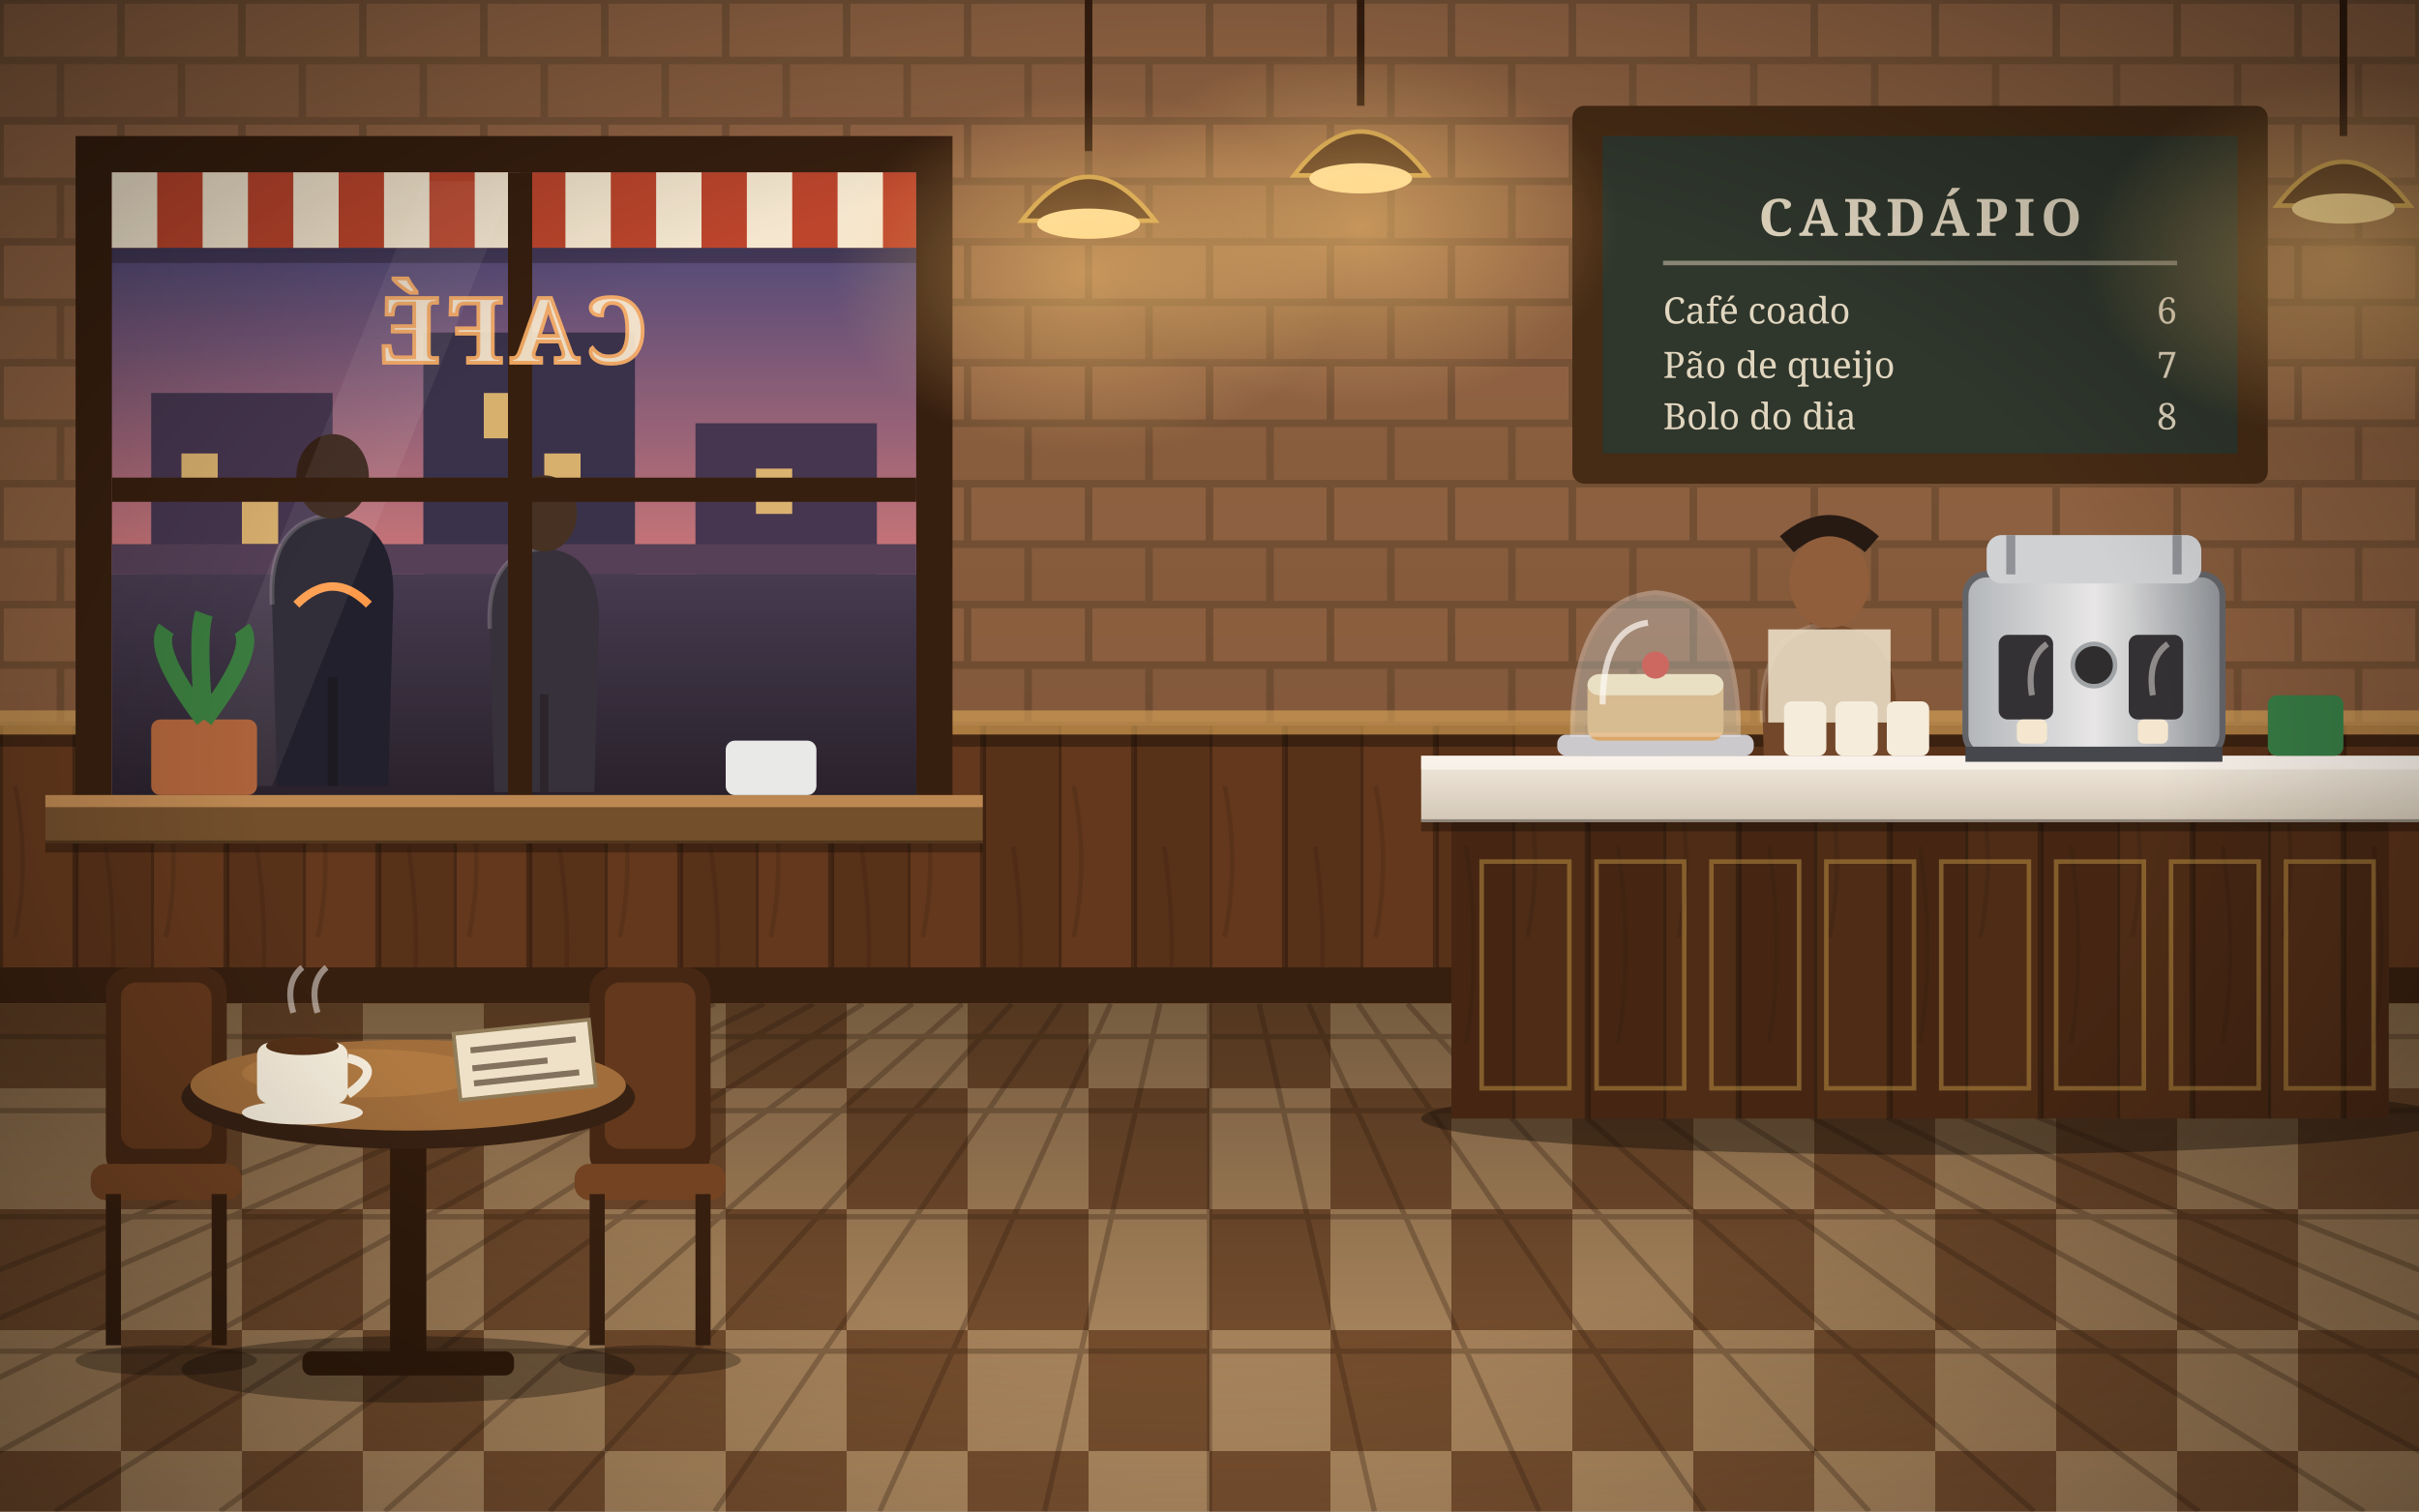
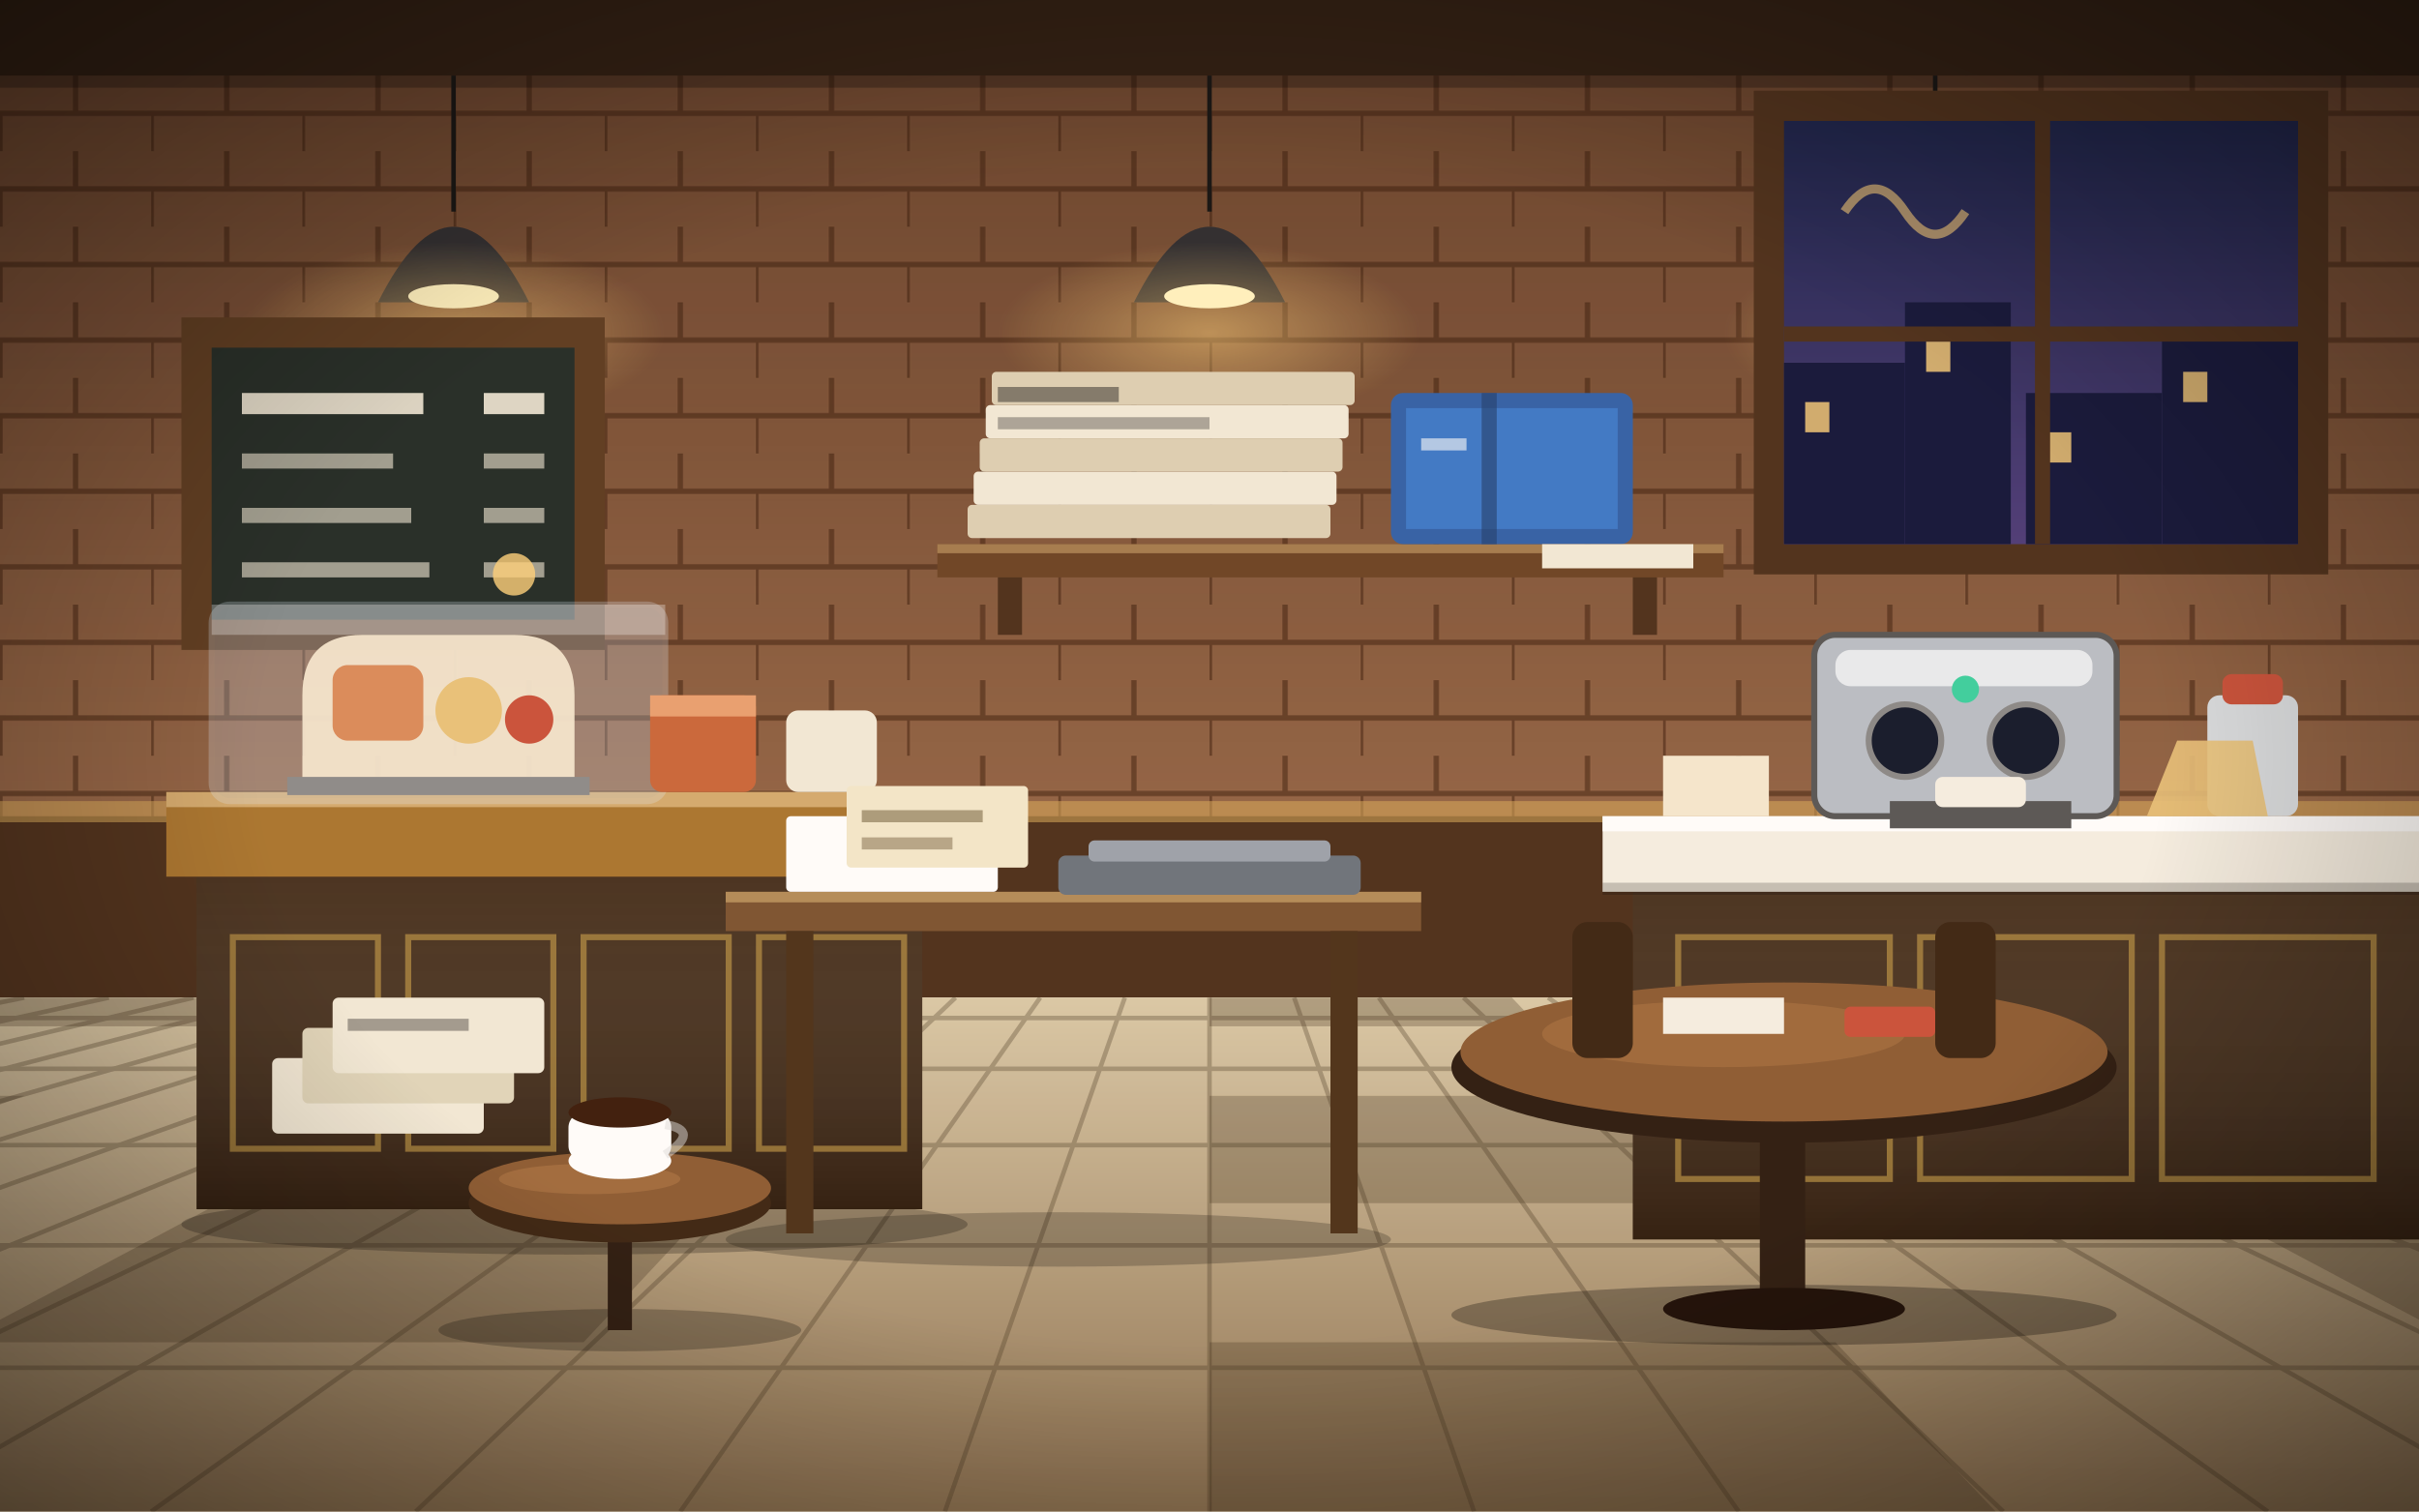
- <svg xmlns="http://www.w3.org/2000/svg" viewBox="0 0 160 100" preserveAspectRatio="xMidYMid slice" width="100%" height="100%">
+ <svg xmlns="http://www.w3.org/2000/svg" viewBox="0 0 160 100" preserveAspectRatio="xMidYMid slice" width="1920" height="1200">
  <defs>
-     <radialGradient id="vgl26" cx="0.5" cy="0.5" r="0.78">
+     <pattern id="caf1" width="10" height="5" patternUnits="userSpaceOnUse">
+       <rect width="10" height="5" fill="#9a6a4a" />
+       <path d="M0 2.5H10M5 0V2.5M0 2.5V5" stroke="#6a432a" stroke-width=".35" />
+     </pattern>
+     <linearGradient id="caf2" x1="0" y1="0" x2="0" y2="1">
+       <stop offset="0" stop-color="#2a1208" stop-opacity="0.5" />
+       <stop offset="1" stop-color="#2a1208" stop-opacity="0.0" />
+     </linearGradient>
+     <linearGradient id="caf3" x1="0" y1="0" x2="0" y2="1">
+       <stop offset="0" stop-color="#d9c9a8" stop-opacity="1" />
+       <stop offset="1" stop-color="#8a7050" stop-opacity="1" />
+     </linearGradient>
+     <radialGradient id="caf4" cx="0.5" cy="0.5" r="0.5">
+       <stop offset="0" stop-color="#ffd27a" stop-opacity="0.5" />
+       <stop offset="1" stop-color="#ffd27a" stop-opacity="0" />
+     </radialGradient>
+     <radialGradient id="caf5" cx="0.5" cy="0.5" r="0.5">
+       <stop offset="0" stop-color="#ffd27a" stop-opacity="0.5" />
+       <stop offset="1" stop-color="#ffd27a" stop-opacity="0" />
+     </radialGradient>
+     <radialGradient id="caf6" cx="0.5" cy="0.5" r="0.5">
+       <stop offset="0" stop-color="#ffd27a" stop-opacity="0.5" />
+       <stop offset="1" stop-color="#ffd27a" stop-opacity="0" />
+     </radialGradient>
+     <linearGradient id="caf7" x1="0" y1="0" x2="0" y2="1">
+       <stop offset="0" stop-color="#16204a" stop-opacity="1" />
+       <stop offset="1" stop-color="#4a3a78" stop-opacity="1" />
+     </linearGradient>
+     <linearGradient id="caf8" x1="0" y1="0" x2="0" y2="1">
+       <stop offset="0" stop-color="#fff" stop-opacity="0.05" />
+       <stop offset="1" stop-color="#000" stop-opacity="0.25" />
+     </linearGradient>
+     <linearGradient id="caf9" x1="0" y1="0" x2="0" y2="1">
+       <stop offset="0" stop-color="#fff" stop-opacity="0.05" />
+       <stop offset="1" stop-color="#000" stop-opacity="0.25" />
+     </linearGradient>
+     <radialGradient id="caf10" cx="0.5" cy="0.5" r="0.78">
      <stop offset="0.5" stop-color="#000" stop-opacity="0" />
      <stop offset="1" stop-color="#000" stop-opacity="0.55" />
    </radialGradient>
-     <linearGradient id="cwl26" x1="0" y1="0" x2="0" y2="1">
-       <stop offset="0" stop-color="#9a7250" />
-       <stop offset="1" stop-color="#6e4e34" />
-     </linearGradient>
-     <pattern id="brl26" width="8" height="8" patternUnits="userSpaceOnUse">
-       <rect width="8" height="8" fill="#2a170c" />
-       <rect x=".25" y=".25" width="7.5" height="3.5" fill="#7a4a34" />
-       <rect x="-3.75" y="4.25" width="7.5" height="3.5" fill="#6a3e2a" />
-       <rect x="4.25" y="4.25" width="7.5" height="3.5" fill="#6a3e2a" />
-     </pattern>
-     <pattern id="wdl26" width="10" height="24" patternUnits="userSpaceOnUse">
-       <rect width="10" height="24" fill="#5a321a" />
-       <rect x="5" width="5" height="24" fill="#4e2a16" />
-       <path d="M0 0V24M5 0V24" stroke="#000" stroke-opacity=".35" stroke-width=".4" />
-       <path d="M1 4Q2 9 1 14M7 8Q8 15 7 21" stroke="#000" stroke-opacity=".12" stroke-width=".3" fill="none" />
-     </pattern>
-     <pattern id="tll26" width="16" height="16" patternUnits="userSpaceOnUse">
-       <rect width="16" height="16" fill="#b8946a" />
-       <rect width="8" height="8" fill="#7a5232" />
-       <rect x="8" y="8" width="8" height="8" fill="#7a5232" />
-     </pattern>
-     <linearGradient id="fgll26" x1="0" y1="0" x2="0" y2="1">
-       <stop offset="0" stop-color="#000" stop-opacity="0.4" />
-       <stop offset="1" stop-color="#000" stop-opacity="0" />
-     </linearGradient>
-     <linearGradient id="stl26" x1="0" y1="0" x2="0" y2="1">
-       <stop offset="0" stop-color="#2a3a7a" />
-       <stop offset="0.6" stop-color="#c0707a" />
-       <stop offset="1" stop-color="#ffb070" />
-     </linearGradient>
-     <linearGradient id="rual26" x1="0" y1="0" x2="0" y2="1">
-       <stop offset="0" stop-color="#3a3550" />
-       <stop offset="1" stop-color="#1c1a2a" />
-     </linearGradient>
-     <linearGradient id="mrl26" x1="0" y1="0" x2="0" y2="1">
-       <stop offset="0" stop-color="#f2efe8" />
-       <stop offset="1" stop-color="#cfc9bc" />
-     </linearGradient>
-     <linearGradient id="all26" x1="0" y1="0" x2="1" y2="0">
-       <stop offset="0" stop-color="#aeb7c0" />
-       <stop offset="0.5" stop-color="#e6ebf0" />
-       <stop offset="1" stop-color="#8a949e" />
-     </linearGradient>
-     <radialGradient id="lml26" cx="0.5" cy="0.5" r="0.5">
-       <stop offset="0" stop-color="#ffcf7a" stop-opacity="0.5" />
-       <stop offset="1" stop-color="#ffcf7a" stop-opacity="0" />
-     </radialGradient>
  </defs>
-   <rect x="0" y="0" width="160" height="100" fill="url(#cwl26)" />
-   <rect x="0" y="0" width="160" height="66" fill="url(#brl26)" opacity=".35" />
-   <rect x="0" y="48" width="160" height="18" fill="url(#wdl26)" />
-   <rect x="0" y="47" width="160" height="1.6" fill="#d9a95a" opacity=".6" />
-   <rect x="0" y="48.6" width="160" height="0.8" fill="#000" opacity=".4" />
-   <rect x="0" y="64" width="160" height="2.4" fill="#2a170c" />
-   <rect x="0" y="66.4" width="160" height="33.6" fill="url(#tll26)" />
-   <g stroke="#2a170c" stroke-width=".35" opacity="0.3">
-     <line x1="44" y1="66.4" x2="-40" y2="100" />
-     <line x1="47.273" y1="66.4" x2="-29.091" y2="100" />
-     <line x1="50.545" y1="66.4" x2="-18.182" y2="100" />
-     <line x1="53.818" y1="66.4" x2="-7.273" y2="100" />
-     <line x1="57.091" y1="66.4" x2="3.636" y2="100" />
-     <line x1="60.364" y1="66.4" x2="14.545" y2="100" />
-     <line x1="63.636" y1="66.4" x2="25.455" y2="100" />
-     <line x1="66.909" y1="66.4" x2="36.364" y2="100" />
-     <line x1="70.182" y1="66.4" x2="47.273" y2="100" />
-     <line x1="73.455" y1="66.4" x2="58.182" y2="100" />
-     <line x1="76.727" y1="66.4" x2="69.091" y2="100" />
-     <line x1="80" y1="66.4" x2="80" y2="100" />
-     <line x1="83.273" y1="66.4" x2="90.909" y2="100" />
-     <line x1="86.545" y1="66.4" x2="101.818" y2="100" />
-     <line x1="89.818" y1="66.4" x2="112.727" y2="100" />
-     <line x1="93.091" y1="66.4" x2="123.636" y2="100" />
-     <line x1="96.364" y1="66.4" x2="134.545" y2="100" />
-     <line x1="99.636" y1="66.4" x2="145.455" y2="100" />
-     <line x1="102.909" y1="66.4" x2="156.364" y2="100" />
-     <line x1="106.182" y1="66.4" x2="167.273" y2="100" />
-     <line x1="109.455" y1="66.4" x2="178.182" y2="100" />
-     <line x1="112.727" y1="66.4" x2="189.091" y2="100" />
-     <line x1="116" y1="66.4" x2="200" y2="100" />
-     <line x1="0" y1="68.578" x2="160" y2="68.578" />
-     <line x1="0" y1="73.477" x2="160" y2="73.477" />
-     <line x1="0" y1="80.499" x2="160" y2="80.499" />
-     <line x1="0" y1="89.393" x2="160" y2="89.393" />
+   <rect x="0" y="0" width="160" height="66" fill="url(#caf1)" />
+   <rect x="0" y="0" width="160" height="66" fill="url(#caf2)" />
+   <rect x="0" y="0" width="160" height="5" fill="#2a1a10" />
+   <rect x="0" y="5" width="160" height="0.8" fill="#000" opacity="0.3" />
+   <rect x="0" y="54" width="160" height="12" fill="#4a2e1a" />
+   <rect x="0" y="53" width="160" height="1.4" fill="#d9a95a" opacity="0.55" />
+   <rect x="0" y="66" width="160" height="34" fill="#e8dcc4" />
+   <rect x="0" y="66" width="160" height="34" fill="url(#caf3)" />
+   <g stroke="#3a2a18" stroke-width=".3" opacity="0.3">
+     <line x1="-20.8" y1="66" x2="-235" y2="100" />
+     <line x1="-15.2" y1="66" x2="-217.5" y2="100" />
+     <line x1="-9.6" y1="66" x2="-200" y2="100" />
+     <line x1="-4" y1="66" x2="-182.5" y2="100" />
+     <line x1="1.6" y1="66" x2="-165" y2="100" />
+     <line x1="7.2" y1="66" x2="-147.5" y2="100" />
+     <line x1="12.8" y1="66" x2="-130" y2="100" />
+     <line x1="18.4" y1="66" x2="-112.5" y2="100" />
+     <line x1="24" y1="66" x2="-95" y2="100" />
+     <line x1="29.6" y1="66" x2="-77.5" y2="100" />
+     <line x1="35.2" y1="66" x2="-60" y2="100" />
+     <line x1="40.8" y1="66" x2="-42.5" y2="100" />
+     <line x1="46.4" y1="66" x2="-25" y2="100" />
+     <line x1="52" y1="66" x2="-7.5" y2="100" />
+     <line x1="57.6" y1="66" x2="10" y2="100" />
+     <line x1="63.2" y1="66" x2="27.5" y2="100" />
+     <line x1="68.8" y1="66" x2="45" y2="100" />
+     <line x1="74.4" y1="66" x2="62.5" y2="100" />
+     <line x1="80" y1="66" x2="80" y2="100" />
+     <line x1="85.6" y1="66" x2="97.5" y2="100" />
+     <line x1="91.2" y1="66" x2="115" y2="100" />
+     <line x1="96.8" y1="66" x2="132.5" y2="100" />
+     <line x1="102.4" y1="66" x2="150" y2="100" />
+     <line x1="108" y1="66" x2="167.5" y2="100" />
+     <line x1="113.6" y1="66" x2="185" y2="100" />
+     <line x1="119.2" y1="66" x2="202.5" y2="100" />
+     <line x1="124.8" y1="66" x2="220" y2="100" />
+     <line x1="130.4" y1="66" x2="237.5" y2="100" />
+     <line x1="136" y1="66" x2="255" y2="100" />
+     <line x1="141.6" y1="66" x2="272.5" y2="100" />
+     <line x1="147.2" y1="66" x2="290" y2="100" />
+     <line x1="152.8" y1="66" x2="307.5" y2="100" />
+     <line x1="158.4" y1="66" x2="325" y2="100" />
+     <line x1="164" y1="66" x2="342.5" y2="100" />
+     <line x1="169.6" y1="66" x2="360" y2="100" />
+     <line x1="175.2" y1="66" x2="377.5" y2="100" />
+     <line x1="180.8" y1="66" x2="395" y2="100" />
+     <line x1="0" y1="67.35" x2="160" y2="67.35" />
+     <line x1="0" y1="70.71" x2="160" y2="70.71" />
+     <line x1="0" y1="75.76" x2="160" y2="75.76" />
+     <line x1="0" y1="82.39" x2="160" y2="82.39" />
+     <line x1="0" y1="90.49" x2="160" y2="90.49" />
  </g>
-   <rect x="0" y="66.4" width="160" height="33.6" fill="url(#fgll26)" />
-   <rect x="5" y="9" width="58" height="46" fill="#2a170c" />
-   <rect x="7.4" y="11.4" width="53.2" height="41.2" fill="url(#stl26)" />
-   <rect x="7.4" y="38" width="53.2" height="14.6" fill="#24283e" />
-   <rect x="9" y="38" width="10" height="14.6" fill="#1c2036" />
-   <rect x="9" y="38" width="10" height="0" fill="#000" />
-   <rect x="30" y="38" width="7" height="14.6" fill="#1c2036" />
-   <rect x="30" y="38" width="7" height="0" fill="#000" />
-   <rect x="47" y="38" width="11" height="14.6" fill="#1c2036" />
-   <rect x="47" y="38" width="11" height="0" fill="#000" />
-   <rect x="10" y="26" width="12" height="12" fill="#3a3050" />
-   <rect x="28" y="22" width="14" height="16" fill="#2e2c4a" />
-   <rect x="46" y="28" width="12" height="10" fill="#3a3050" />
-   <rect x="12" y="30" width="2.4" height="3" fill="#ffd27a" opacity=".8" />
-   <rect x="16" y="33" width="2.4" height="3" fill="#ffd27a" opacity=".8" />
-   <rect x="32" y="26" width="2.4" height="3" fill="#ffd27a" opacity=".8" />
-   <rect x="36" y="30" width="2.4" height="3" fill="#ffd27a" opacity=".8" />
-   <rect x="50" y="31" width="2.4" height="3" fill="#ffd27a" opacity=".8" />
-   <rect x="7.4" y="36" width="53.2" height="2" fill="#4a3a58" />
-   <rect x="7.4" y="38" width="53.2" height="14.6" fill="url(#rual26)" />
-   <rect x="7.4" y="11.4" width="53.2" height="5" fill="#b8402a" />
-   <rect x="7.4" y="11.4" width="3" height="5" fill="#f4ecd8" />
-   <rect x="13.4" y="11.4" width="3" height="5" fill="#f4ecd8" />
-   <rect x="19.4" y="11.4" width="3" height="5" fill="#f4ecd8" />
-   <rect x="25.4" y="11.4" width="3" height="5" fill="#f4ecd8" />
-   <rect x="31.4" y="11.4" width="3" height="5" fill="#f4ecd8" />
-   <rect x="37.4" y="11.4" width="3" height="5" fill="#f4ecd8" />
-   <rect x="43.4" y="11.4" width="3" height="5" fill="#f4ecd8" />
-   <rect x="49.4" y="11.4" width="3" height="5" fill="#f4ecd8" />
-   <rect x="55.4" y="11.4" width="3" height="5" fill="#f4ecd8" />
-   <rect x="7.4" y="16.4" width="53.2" height="1" fill="#000" opacity=".3" />
-   <g transform="translate(22 52) scale(0.8)">
-     <path d="M-4.6 0L-5 -15Q-5.4 -22 0 -22.4Q5.4 -22 5 -15L4.6 0Z" fill="#14182a" />
-     <path d="M-5 -15Q-5.4 -22 0 -22.4" stroke="#fff" stroke-width=".4" opacity=".18" fill="none" />
-     <rect x="-0.4" y="-9" width="0.8" height="9" fill="#000" opacity=".25" />
-     <ellipse cx="0" cy="-25.6" rx="3" ry="3.5" fill="#2a1a14" />
-     <path d="M-3 -15Q0 -18 3 -15" stroke="#ff9a4a" stroke-width=".7" fill="none" />
+   <g fill="#3a2a18" opacity=".28">
+     <polygon points="-80.0,66.0 -60.0,66.0 -72.4,67.9 -94.1,67.9" />
+     <polygon points="0.0,66.0 20.0,66.0 14.7,67.9 -7.1,67.9" />
+     <polygon points="80.0,66.0 100.0,66.0 101.8,67.9 80.0,67.9" />
+     <polygon points="160.0,66.0 180.0,66.0 188.8,67.9 167.1,67.9" />
+     <polygon points="-50.6,67.9 -28.8,67.9 -50.7,72.5 -76.9,72.5" />
+     <polygon points="36.5,67.9 58.2,67.9 53.9,72.5 27.7,72.5" />
+     <polygon points="123.5,67.9 145.3,67.9 158.4,72.5 132.3,72.5" />
+     <polygon points="210.6,67.9 232.4,67.9 263.0,72.5 236.9,72.5" />
+     <polygon points="-129.2,72.5 -103.0,72.5 -149.3,79.6 -182.1,79.6" />
+     <polygon points="-24.6,72.5 1.6,72.5 -18.3,79.6 -51.0,79.6" />
+     <polygon points="80.0,72.5 106.1,72.5 112.8,79.6 80.0,79.6" />
+     <polygon points="184.6,72.5 210.7,72.5 243.8,79.6 211.0,79.6" />
+     <polygon points="-116.6,79.6 -83.8,79.6 -127.1,88.8 -168.5,88.8" />
+     <polygon points="14.5,79.6 47.2,79.6 38.6,88.8 -2.8,88.8" />
+     <polygon points="145.5,79.6 178.3,79.6 204.2,88.8 162.8,88.8" />
+     <polygon points="276.6,79.6 309.3,79.6 369.9,88.8 328.5,88.8" />
+     <polygon points="-251.3,88.8 -209.9,88.8 -284.0,100.0 -336.0,100.0" />
+     <polygon points="-85.7,88.8 -44.2,88.8 -76.0,100.0 -128.0,100.0" />
+     <polygon points="80.0,88.8 121.4,88.8 132.0,100.0 80.0,100.0" />
+     <polygon points="245.7,88.8 287.1,88.8 340.0,100.0 288.0,100.0" />
  </g>
-   <g transform="translate(36 52.4) scale(0.72)">
-     <path d="M-4.6 0L-5 -15Q-5.4 -22 0 -22.4Q5.4 -22 5 -15L4.6 0Z" fill="#2a2a3a" />
-     <path d="M-5 -15Q-5.4 -22 0 -22.4" stroke="#fff" stroke-width=".4" opacity=".18" fill="none" />
-     <rect x="-0.4" y="-9" width="0.8" height="9" fill="#000" opacity=".25" />
-     <ellipse cx="0" cy="-25.6" rx="3" ry="3.5" fill="#3a2a20" />
-   </g>
-   <ellipse cx="42" cy="52.6" rx="3" ry="0.8" fill="#fff" opacity="0" />
-   <path d="M12 52L28 12H34L18 52Z" fill="#fff" opacity=".07" />
-   <rect x="33.6" y="11.4" width="1.6" height="41.2" fill="#2a170c" />
-   <rect x="7.4" y="31.6" width="53.2" height="1.6" fill="#2a170c" />
-   <rect x="3" y="52.6" width="62" height="3.2" fill="#6a4a2a" />
-   <rect x="3" y="52.6" width="62" height="0.8" fill="#b88652" />
-   <rect x="3" y="55.6" width="62" height="0.8" fill="#000" opacity=".35" />
-   <g transform="translate(34 24) scale(-1 1)">
-     <text x="0" y="0" font-size="6" text-anchor="middle" font-weight="900" fill="#fff4dc" font-family="Georgia,serif" opacity=".9" stroke="#ffb56a" stroke-width=".25" letter-spacing=".5">CAFÉ</text>
-   </g>
-   <rect x="10" y="47.6" width="7" height="5" fill="#a8603a" rx=".6" />
-   <path d="M13.5 47.6Q10 43 11 41.6M13.5 47.6Q17 43 16 41.6M13.5 47.6Q13 42 13.5 40.6" stroke="#2f7a3f" stroke-width="1.2" fill="none" />
-   <rect x="48" y="49" width="6" height="3.6" fill="#e8eef2" rx=".6" />
-   <rect x="104" y="7" width="46" height="25" fill="#3a2412" rx=".8" />
-   <rect x="106" y="9" width="42" height="21" fill="#1c2a24" />
-   <rect x="106" y="9" width="42" height="21" fill="#fff" opacity=".03" />
-   <g font-family="Georgia,serif" fill="#f4ecd8" opacity=".9">
-     <text x="127" y="15.6" font-size="3.4" text-anchor="middle" font-weight="900" letter-spacing=".4">CARDÁPIO</text>
-     <path d="M110 17.4H144" stroke="#f4ecd8" stroke-width=".3" opacity=".5" />
-     <text x="110" y="21.4" font-size="2.4">Café coado</text>
-     <text x="144" y="21.4" font-size="2.4" text-anchor="end">6</text>
-     <text x="110" y="25" font-size="2.4">Pão de queijo</text>
-     <text x="144" y="25" font-size="2.4" text-anchor="end">7</text>
-     <text x="110" y="28.4" font-size="2.4">Bolo do dia</text>
-     <text x="144" y="28.4" font-size="2.4" text-anchor="end">8</text>
-   </g>
-   <path d="M142 26.4q2-2 3.6 0" stroke="#ffd27a" stroke-width=".4" fill="none" opacity="0" />
-   <g transform="translate(121 61) scale(0.88)">
-     <path d="M-4.6 0L-5 -15Q-5.4 -22 0 -22.4Q5.4 -22 5 -15L4.6 0Z" fill="#6a4228" />
-     <path d="M-5 -15Q-5.4 -22 0 -22.4" stroke="#fff" stroke-width=".4" opacity=".18" fill="none" />
-     <rect x="-0.4" y="-9" width="0.8" height="9" fill="#000" opacity=".25" />
-     <ellipse cx="0" cy="-25.6" rx="3" ry="3.5" fill="#8a5a3a" />
-     <rect x="-4.6" y="-22" width="9.2" height="7" fill="#e8e0cc" opacity=".9" />
-     <path d="M-3.2 -28.4Q0 -31.2 3.2 -28.4" stroke="#1a1210" stroke-width="1.6" fill="none" />
-   </g>
-   <ellipse cx="128" cy="74" rx="34" ry="2.4" fill="#000" opacity=".4" />
-   <rect x="96" y="54" width="62" height="20" fill="url(#wdl26)" />
-   <rect x="96" y="54" width="62" height="20" fill="#000" opacity=".25" />
-   <rect x="98" y="57" width="5.8" height="15" fill="none" stroke="#c9a04a" stroke-width=".3" opacity=".45" />
-   <rect x="105.6" y="57" width="5.8" height="15" fill="none" stroke="#c9a04a" stroke-width=".3" opacity=".45" />
-   <rect x="113.2" y="57" width="5.8" height="15" fill="none" stroke="#c9a04a" stroke-width=".3" opacity=".45" />
-   <rect x="120.8" y="57" width="5.8" height="15" fill="none" stroke="#c9a04a" stroke-width=".3" opacity=".45" />
-   <rect x="128.4" y="57" width="5.8" height="15" fill="none" stroke="#c9a04a" stroke-width=".3" opacity=".45" />
-   <rect x="136" y="57" width="5.8" height="15" fill="none" stroke="#c9a04a" stroke-width=".3" opacity=".45" />
-   <rect x="143.6" y="57" width="5.8" height="15" fill="none" stroke="#c9a04a" stroke-width=".3" opacity=".45" />
-   <rect x="151.2" y="57" width="5.8" height="15" fill="none" stroke="#c9a04a" stroke-width=".3" opacity=".45" />
-   <rect x="94" y="50" width="66" height="4.4" fill="url(#mrl26)" />
-   <rect x="94" y="50" width="66" height="0.9" fill="#fff" opacity=".6" />
-   <rect x="94" y="54.2" width="66" height="0.8" fill="#000" opacity=".35" />
-   <g transform="translate(130 34)">
-     <rect x="0" y="4" width="17" height="12" fill="url(#all26)" stroke="#59616a" stroke-width=".4" rx="1.4" />
-     <rect x="1.4" y="1.4" width="14.2" height="3.2" fill="#cdd4dc" rx="1" />
-     <rect x="0" y="15.4" width="17" height="1" fill="#3a424c" />
-     <rect x="2.2" y="8" width="3.6" height="5.6" fill="#262a32" rx=".6" />
-     <rect x="10.8" y="8" width="3.6" height="5.6" fill="#262a32" rx=".6" />
-     <circle cx="8.5" cy="10" r="1.4" fill="#22262c" stroke="#9aa4ac" stroke-width=".3" />
-     <path d="M3 4V1.4M14 4V1.4" stroke="#8a929c" stroke-width=".6" />
-     <path d="M4 13.6V16" stroke="#6a4228" stroke-width=".5" opacity="0" />
-     <rect x="3.4" y="13.6" width="2" height="1.6" fill="#f4ecd8" rx=".4" />
-     <rect x="11.4" y="13.6" width="2" height="1.6" fill="#f4ecd8" rx=".4" />
-     <path d="M4.4 12Q4 9.6 5.4 8.6M12.4 12Q12 9.6 13.4 8.6" stroke="#fff" stroke-width=".4" fill="none" opacity=".45" />
-   </g>
-   <g transform="translate(104 41.6)">
-     <rect x="-1" y="7" width="13" height="1.4" fill="#c8ccd4" rx=".6" />
-     <rect x="1" y="3" width="9" height="4.4" fill="#d8a86a" rx=".8" />
-     <rect x="1" y="3" width="9" height="1.4" fill="#f4e2b8" rx=".8" />
-     <circle cx="5.5" cy="2.4" r=".9" fill="#c8281f" />
-     <path d="M0 7Q0 -2 5.5 -2.4Q11 -2 11 7Z" fill="#cfe8f4" opacity=".32" stroke="#fff" stroke-width=".3" />
-     <path d="M2 5Q2 0 5 -.4" stroke="#fff" stroke-width=".4" fill="none" opacity=".7" />
-   </g>
-   <rect x="118" y="46.4" width="2.8" height="3.6" fill="#f4f1e4" rx=".5" />
-   <rect x="121.4" y="46.4" width="2.8" height="3.6" fill="#f4f1e4" rx=".5" />
-   <rect x="124.8" y="46.4" width="2.8" height="3.6" fill="#f4f1e4" rx=".5" />
-   <rect x="150" y="46" width="5" height="4" fill="#2a7a45" rx=".6" />
-   <ellipse cx="11" cy="90" rx="6" ry="1" fill="#000" opacity=".3" />
-   <rect x="7" y="64" width="8" height="14" fill="#3a2010" rx="1.6" />
-   <rect x="8" y="65" width="6" height="11" fill="#5a321a" rx="1" />
-   <rect x="6" y="77" width="10" height="2.4" fill="#6a3e20" rx="1" />
-   <rect x="7" y="79" width="1" height="10" fill="#2a170c" />
-   <rect x="14" y="79" width="1" height="10" fill="#2a170c" />
-   <ellipse cx="43" cy="90" rx="6" ry="1" fill="#000" opacity=".3" />
-   <rect x="39" y="64" width="8" height="14" fill="#3a2010" rx="1.6" />
-   <rect x="40" y="65" width="6" height="11" fill="#5a321a" rx="1" />
-   <rect x="38" y="77" width="10" height="2.4" fill="#6a3e20" rx="1" />
-   <rect x="39" y="79" width="1" height="10" fill="#2a170c" />
-   <rect x="46" y="79" width="1" height="10" fill="#2a170c" />
-   <ellipse cx="27" cy="90.6" rx="15" ry="2.2" fill="#000" opacity=".35" />
-   <rect x="25.8" y="74" width="2.4" height="16" fill="#241309" />
-   <rect x="20" y="89.4" width="14" height="1.6" fill="#241309" rx=".6" />
-   <ellipse cx="27" cy="72.6" rx="15" ry="3.4" fill="#2a1a10" />
-   <ellipse cx="27" cy="71.8" rx="14.4" ry="3" fill="#9a6a3a" />
-   <ellipse cx="24" cy="71" rx="8" ry="1.6" fill="#c28a4a" opacity=".4" />
-   <g transform="translate(17 66)">
-     <rect x="0" y="3" width="6" height="4" fill="#f4f1e4" rx=".8" />
-     <path d="M6 4Q8.6 4.6 6 6.4" stroke="#f4f1e4" stroke-width=".6" fill="none" />
-     <ellipse cx="3" cy="3.2" rx="2.4" ry="0.6" fill="#4a2a14" />
-     <ellipse cx="3" cy="7.6" rx="4" ry="0.8" fill="#f4f1e4" />
-     <path d="M2.4 1Q1.8 -1 3 -2M4 1Q3.4 -1 4.6 -2" stroke="#fff" stroke-width=".4" fill="none" opacity=".5" />
-   </g>
-   <g transform="translate(30 68.4) rotate(-6)">
-     <rect x="0" y="0" width="9" height="4.4" fill="#eee6d0" stroke="#8a7a5a" stroke-width=".25" />
-     <path d="M1 1.2H8M1 2.4H6M1 3.4H8" stroke="#7a7060" stroke-width=".4" />
-   </g>
-   <path d="M72 0V10" stroke="#2a170c" stroke-width=".5" />
-   <path d="M67.6 14.6Q72 8.8 76.4 14.6Z" fill="#3a2010" stroke="#c9a04a" stroke-width=".3" />
-   <ellipse cx="72" cy="14.8" rx="3.4" ry="1" fill="#ffe9a8" />
-   <ellipse cx="72" cy="18" rx="17" ry="12" fill="url(#lml26)" />
-   <path d="M90 0V7" stroke="#2a170c" stroke-width=".5" />
-   <path d="M85.6 11.6Q90 5.8 94.4 11.6Z" fill="#3a2010" stroke="#c9a04a" stroke-width=".3" />
-   <ellipse cx="90" cy="11.8" rx="3.4" ry="1" fill="#ffe9a8" />
-   <ellipse cx="90" cy="15" rx="17" ry="12" fill="url(#lml26)" />
-   <path d="M155 0V9" stroke="#2a170c" stroke-width=".5" />
-   <path d="M150.6 13.6Q155 7.8 159.4 13.6Z" fill="#3a2010" stroke="#c9a04a" stroke-width=".3" />
-   <ellipse cx="155" cy="13.8" rx="3.4" ry="1" fill="#ffe9a8" />
-   <ellipse cx="155" cy="17" rx="17" ry="12" fill="url(#lml26)" />
-   <rect x="0" y="0" width="160" height="100" fill="#ff9a4a" opacity=".06" />
-   <rect width="160" height="100" fill="url(#vgl26)" />
+   <line x1="30" y1="5" x2="30" y2="14" stroke="#111" stroke-width="0.3" />
+   <path d="M25 20Q30 10 35 20Z" fill="#2a2a2e" />
+   <ellipse cx="30" cy="22" rx="14" ry="6" fill="url(#caf4)" />
+   <ellipse cx="30" cy="19.6" rx="3" ry="0.8" fill="#fff2c0" />
+   <line x1="80" y1="5" x2="80" y2="14" stroke="#111" stroke-width="0.3" />
+   <path d="M75 20Q80 10 85 20Z" fill="#2a2a2e" />
+   <ellipse cx="80" cy="22" rx="14" ry="6" fill="url(#caf5)" />
+   <ellipse cx="80" cy="19.6" rx="3" ry="0.8" fill="#fff2c0" />
+   <line x1="128" y1="5" x2="128" y2="14" stroke="#111" stroke-width="0.3" />
+   <path d="M123 20Q128 10 133 20Z" fill="#2a2a2e" />
+   <ellipse cx="128" cy="22" rx="14" ry="6" fill="url(#caf6)" />
+   <ellipse cx="128" cy="19.6" rx="3" ry="0.8" fill="#fff2c0" />
+   <rect x="12" y="21" width="28" height="22" fill="#5a3a20" />
+   <rect x="14" y="23" width="24" height="18" fill="#1f2a26" />
+   <rect x="16" y="26" width="12" height="1.4" fill="#f1ead8" opacity="0.9" />
+   <rect x="32" y="26" width="4" height="1.4" fill="#f1ead8" opacity="0.9" />
+   <rect x="16" y="30" width="10" height="1" fill="#f1ead8" opacity="0.6" />
+   <rect x="32" y="30" width="4" height="1" fill="#f1ead8" opacity="0.6" />
+   <rect x="16" y="33.6" width="11.2" height="1" fill="#f1ead8" opacity="0.6" />
+   <rect x="32" y="33.6" width="4" height="1" fill="#f1ead8" opacity="0.6" />
+   <rect x="16" y="37.2" width="12.4" height="1" fill="#f1ead8" opacity="0.6" />
+   <rect x="32" y="37.2" width="4" height="1" fill="#f1ead8" opacity="0.6" />
+   <circle cx="34" cy="38" r="1.4" fill="#ffd27a" opacity="0.8" />
+   <rect x="66" y="38" width="1.6" height="4" fill="#4a2e1a" />
+   <rect x="108" y="38" width="1.6" height="4" fill="#4a2e1a" />
+   <rect x="62" y="36" width="52" height="2.2" fill="#6a4224" />
+   <rect x="62" y="36" width="52" height="0.6" fill="#c9a26a" opacity="0.6" />
+   <rect x="62" y="29" width="52" height="1.8" fill="#6a4224" opacity="0.0" />
+   <rect x="64" y="33.4" width="24" height="2.2" fill="#dcd0b4" rx="0.3" />
+   <rect x="64.4" y="31.2" width="24" height="2.2" fill="#f1ead8" rx="0.3" />
+   <rect x="64.8" y="29" width="24" height="2.2" fill="#dcd0b4" rx="0.3" />
+   <rect x="65.2" y="26.8" width="24" height="2.2" fill="#f1ead8" rx="0.3" />
+   <rect x="65.6" y="24.6" width="24" height="2.2" fill="#dcd0b4" rx="0.3" />
+   <rect x="66" y="25.6" width="8" height="1" fill="#222" opacity="0.5" />
+   <rect x="66" y="27.6" width="14" height="0.8" fill="#222" opacity="0.35" />
+   <rect x="92" y="26" width="16" height="10" fill="#2f5fa8" rx="0.8" />
+   <rect x="93" y="27" width="14" height="8" fill="#3a78c8" />
+   <rect x="98" y="26" width="1" height="10" fill="#1c3a6a" opacity="0.6" />
+   <rect x="94" y="29" width="3" height="0.8" fill="#fff" opacity="0.6" />
+   <rect x="102" y="36" width="10" height="1.6" fill="#f1ead8" />
+   <rect x="116" y="6" width="38" height="32" fill="#4a2e1a" />
+   <rect x="118" y="8" width="34" height="28" fill="url(#caf7)" />
+   <rect x="118" y="24" width="8" height="12" fill="#10143a" />
+   <rect x="119.4" y="26.6" width="1.6" height="2" fill="#ffd27a" opacity="0.8" />
+   <rect x="126" y="20" width="7" height="16" fill="#10143a" />
+   <rect x="127.4" y="22.6" width="1.6" height="2" fill="#ffd27a" opacity="0.8" />
+   <rect x="134" y="26" width="9" height="10" fill="#10143a" />
+   <rect x="135.4" y="28.6" width="1.6" height="2" fill="#ffd27a" opacity="0.8" />
+   <rect x="143" y="22" width="9" height="14" fill="#10143a" />
+   <rect x="144.4" y="24.6" width="1.6" height="2" fill="#ffd27a" opacity="0.8" />
+   <rect x="134.6" y="8" width="1" height="28" fill="#4a2e1a" />
+   <rect x="118" y="21.6" width="34" height="1" fill="#4a2e1a" />
+   <path d="M122 14q2-3 4 0q2 3 4 0" fill="none" opacity="0.6" stroke="#ffd27a" stroke-width="0.6" />
+   <ellipse cx="38" cy="81" rx="26" ry="2" fill="#000" opacity="0.25" />
+   <rect x="13" y="58" width="48" height="22" fill="#3a2412" />
+   <rect x="13" y="58" width="48" height="22" fill="url(#caf8)" />
+   <rect x="15.4" y="62" width="9.6" height="14" fill="none" opacity="0.6" stroke="#c9a04a" stroke-width="0.4" />
+   <rect x="27" y="62" width="9.6" height="14" fill="none" opacity="0.6" stroke="#c9a04a" stroke-width="0.4" />
+   <rect x="38.6" y="62" width="9.6" height="14" fill="none" opacity="0.6" stroke="#c9a04a" stroke-width="0.4" />
+   <rect x="50.2" y="62" width="9.6" height="14" fill="none" opacity="0.6" stroke="#c9a04a" stroke-width="0.4" />
+   <rect x="11" y="52.4" width="52" height="5.6" fill="#a8742e" />
+   <rect x="11" y="52.4" width="52" height="1" fill="#f0cf9a" opacity="0.6" />
+   <rect x="14" y="40" width="30" height="13" fill="#cfe8ff" opacity="0.25" stroke="#dff0ff" stroke-width="0.4" rx="1.2" />
+   <rect x="14" y="40" width="30" height="2" fill="#fff" opacity="0.3" />
+   <path d="M20 52V46Q20 42 24 42H34Q38 42 38 46V52Z" fill="#f4e8d0" opacity="0.94" />
+   <rect x="19" y="51.4" width="20" height="1.2" fill="#8a8a8a" />
+   <rect x="22" y="44" width="6" height="5" fill="#d98a5a" rx="1" />
+   <circle cx="31" cy="47" r="2.2" fill="#e8c27a" />
+   <circle cx="35" cy="47.6" r="1.6" fill="#c8503a" />
+   <rect x="43" y="46" width="7" height="6.4" fill="#c8663a" rx="0.8" />
+   <rect x="43" y="46" width="7" height="1.4" fill="#e8a070" />
+   <rect x="52" y="47" width="6" height="5.4" fill="#f1ead8" rx="0.8" />
+   <rect x="18" y="70" width="14" height="5" fill="#f1ead8" rx="0.4" />
+   <rect x="20" y="68" width="14" height="5" fill="#e0d6bc" rx="0.4" />
+   <rect x="22" y="66" width="14" height="5" fill="#f1ead8" rx="0.4" />
+   <rect x="23" y="67.4" width="8" height="0.8" fill="#222" opacity="0.4" />
+   <ellipse cx="41" cy="88" rx="12" ry="1.4" fill="#000" opacity="0.25" />
+   <rect x="40.2" y="80" width="1.6" height="8" fill="#2a1a10" />
+   <ellipse cx="41" cy="79.6" rx="10" ry="2.6" fill="#3a2412" />
+   <ellipse cx="41" cy="78.6" rx="10" ry="2.4" fill="#8a5a32" />
+   <ellipse cx="39" cy="78" rx="6" ry="1" fill="#b27a48" opacity="0.5" />
+   <ellipse cx="41" cy="76.8" rx="3.4" ry="1.2" fill="#fff" />
+   <rect x="37.6" y="73.6" width="6.8" height="3.2" fill="#fff" rx="1" />
+   <ellipse cx="41" cy="73.6" rx="3.4" ry="1" fill="#3a1a0a" />
+   <path d="M44 74.4q2.4 .4 0 2" fill="none" opacity="0.5" stroke="#ddd" stroke-width="0.6" />
+   <ellipse cx="70" cy="82" rx="22" ry="1.8" fill="#000" opacity="0.22" />
+   <rect x="48" y="59" width="46" height="2.6" fill="#7a5230" />
+   <rect x="48" y="59" width="46" height="0.7" fill="#c9a26a" opacity="0.7" />
+   <rect x="52" y="61.6" width="1.8" height="20" fill="#4a3018" />
+   <rect x="88" y="61.6" width="1.8" height="20" fill="#4a3018" />
+   <rect x="52" y="54" width="14" height="5" fill="#fff" rx="0.3" />
+   <rect x="56" y="52" width="12" height="5.4" fill="#f2e8cc" rx="0.3" />
+   <rect x="57" y="53.6" width="8" height="0.8" fill="#8a7a5a" opacity="0.7" />
+   <rect x="57" y="55.4" width="6" height="0.8" fill="#8a7a5a" opacity="0.6" />
+   <rect x="70" y="56.6" width="20" height="2.6" fill="#6a727c" rx="0.5" />
+   <rect x="72" y="55.6" width="16" height="1.4" fill="#9aa2ac" rx="0.4" />
+   <rect x="108" y="58" width="52" height="24" fill="#3a2412" />
+   <rect x="108" y="58" width="52" height="24" fill="url(#caf9)" />
+   <rect x="111" y="62" width="14" height="16" fill="none" opacity="0.6" stroke="#c9a04a" stroke-width="0.4" />
+   <rect x="127" y="62" width="14" height="16" fill="none" opacity="0.6" stroke="#c9a04a" stroke-width="0.4" />
+   <rect x="143" y="62" width="14" height="16" fill="none" opacity="0.6" stroke="#c9a04a" stroke-width="0.4" />
+   <rect x="106" y="54" width="54" height="5" fill="#f4efe4" />
+   <rect x="106" y="54" width="54" height="1" fill="#fff" />
+   <rect x="106" y="58.4" width="54" height="0.8" fill="#000" opacity="0.2" />
+   <rect x="120" y="42" width="20" height="12" fill="#b8bec6" stroke="#555" stroke-width="0.4" rx="1.4" />
+   <rect x="121.4" y="43" width="17" height="2.4" fill="#e8ecf0" rx="1" />
+   <circle cx="126" cy="49" r="2.4" fill="#10172a" stroke="#888" stroke-width="0.4" />
+   <circle cx="134" cy="49" r="2.4" fill="#10172a" stroke="#888" stroke-width="0.4" />
+   <circle cx="130" cy="45.6" r="0.9" fill="#3ad0a0" />
+   <rect x="125" y="53" width="12" height="1.8" fill="#555" />
+   <rect x="128" y="51.4" width="6" height="2" fill="#f4efe4" rx="0.5" />
+   <rect x="146" y="46" width="6" height="8" fill="#d8dde2" rx="0.8" />
+   <rect x="147" y="44.6" width="4" height="2" fill="#c8503a" rx="0.6" />
+   <path d="M110 54v-4h7v4Z" fill="#f4e8d0" />
+   <path d="M142 54l2-5h5l1 5Z" fill="#e8c27a" opacity="0.9" />
+   <ellipse cx="118" cy="87" rx="22" ry="2" fill="#000" opacity="0.3" />
+   <rect x="116.4" y="70" width="3" height="17" fill="#2a1a10" />
+   <ellipse cx="118" cy="86.6" rx="8" ry="1.4" fill="#1a0d06" />
+   <ellipse cx="118" cy="70.6" rx="22" ry="5" fill="#2a1a10" />
+   <ellipse cx="118" cy="69.6" rx="21.4" ry="4.6" fill="#8a5a32" />
+   <ellipse cx="114" cy="68.4" rx="12" ry="2.2" fill="#b27a48" opacity="0.45" />
+   <rect x="104" y="61" width="4" height="9" fill="#3a2412" rx="1" />
+   <rect x="128" y="61" width="4" height="9" fill="#3a2412" rx="1" />
+   <rect x="110" y="66" width="8" height="2.4" fill="#f4efe4" />
+   <rect x="122" y="66.6" width="6" height="2" fill="#c8503a" rx="0.4" />
+   <rect x="0" y="0" width="160" height="100" fill="#ffb060" opacity="0.05" />
+   <rect width="160" height="100" fill="url(#caf10)" />
</svg>
